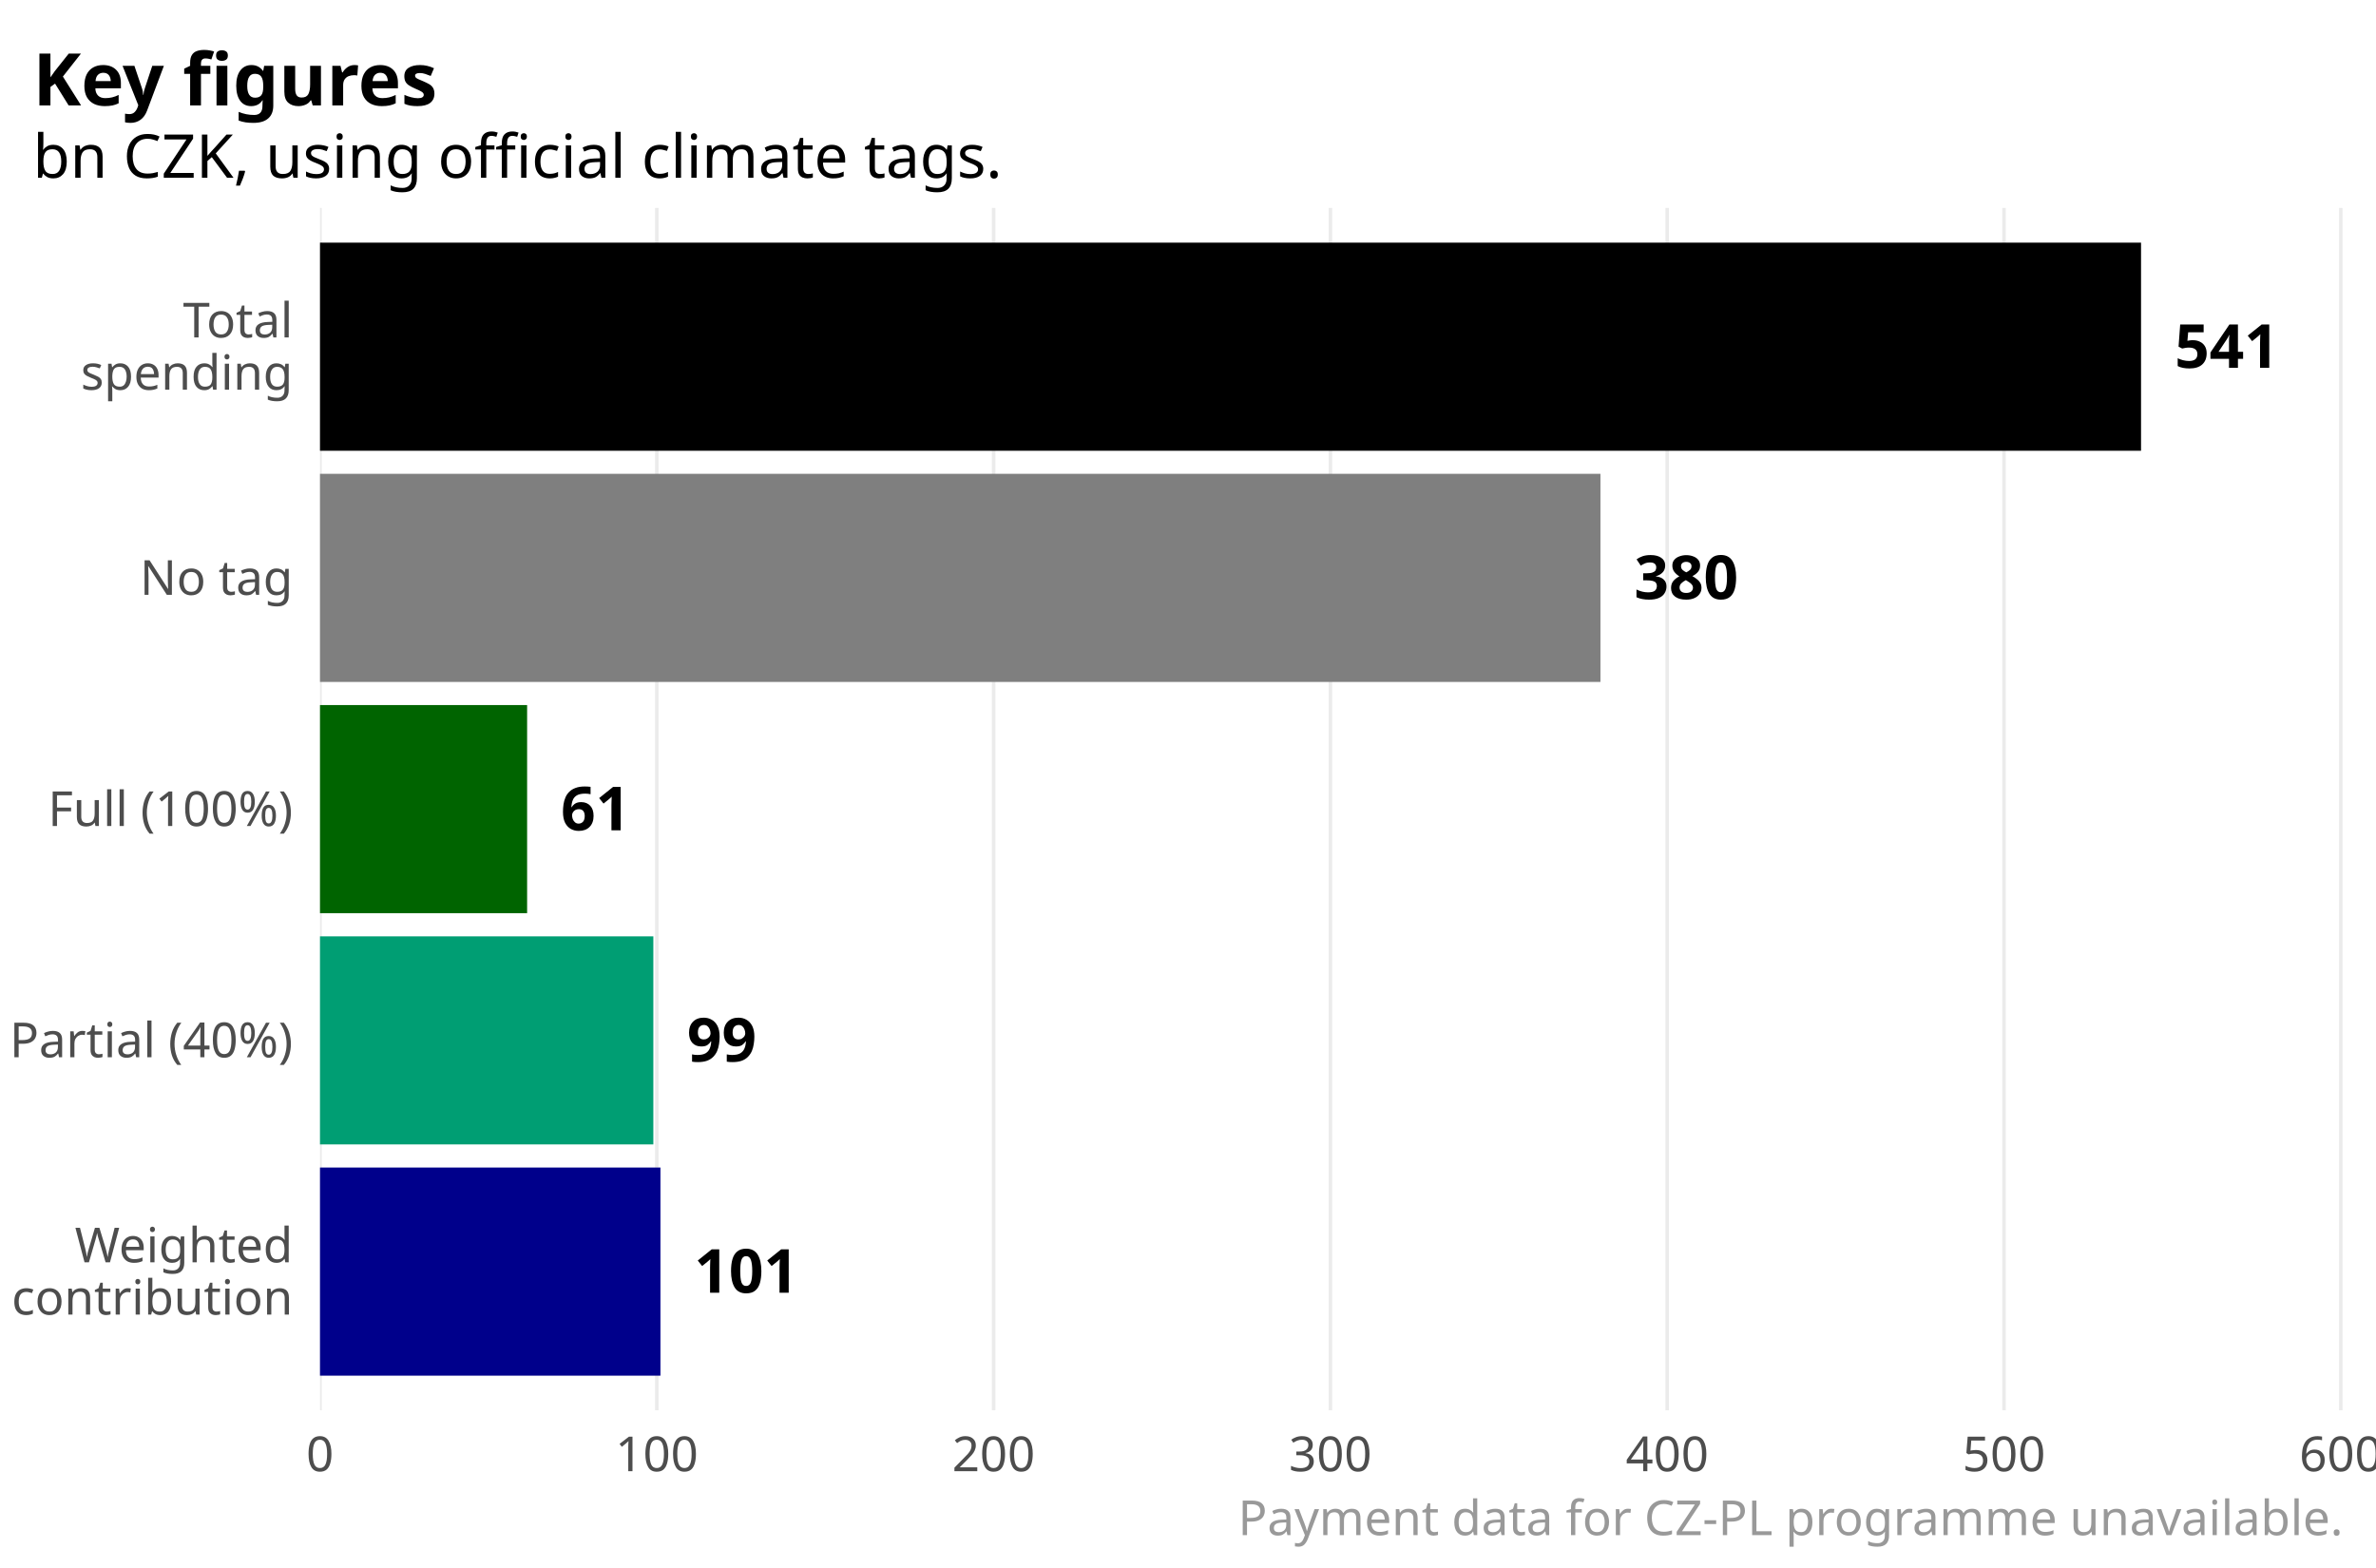
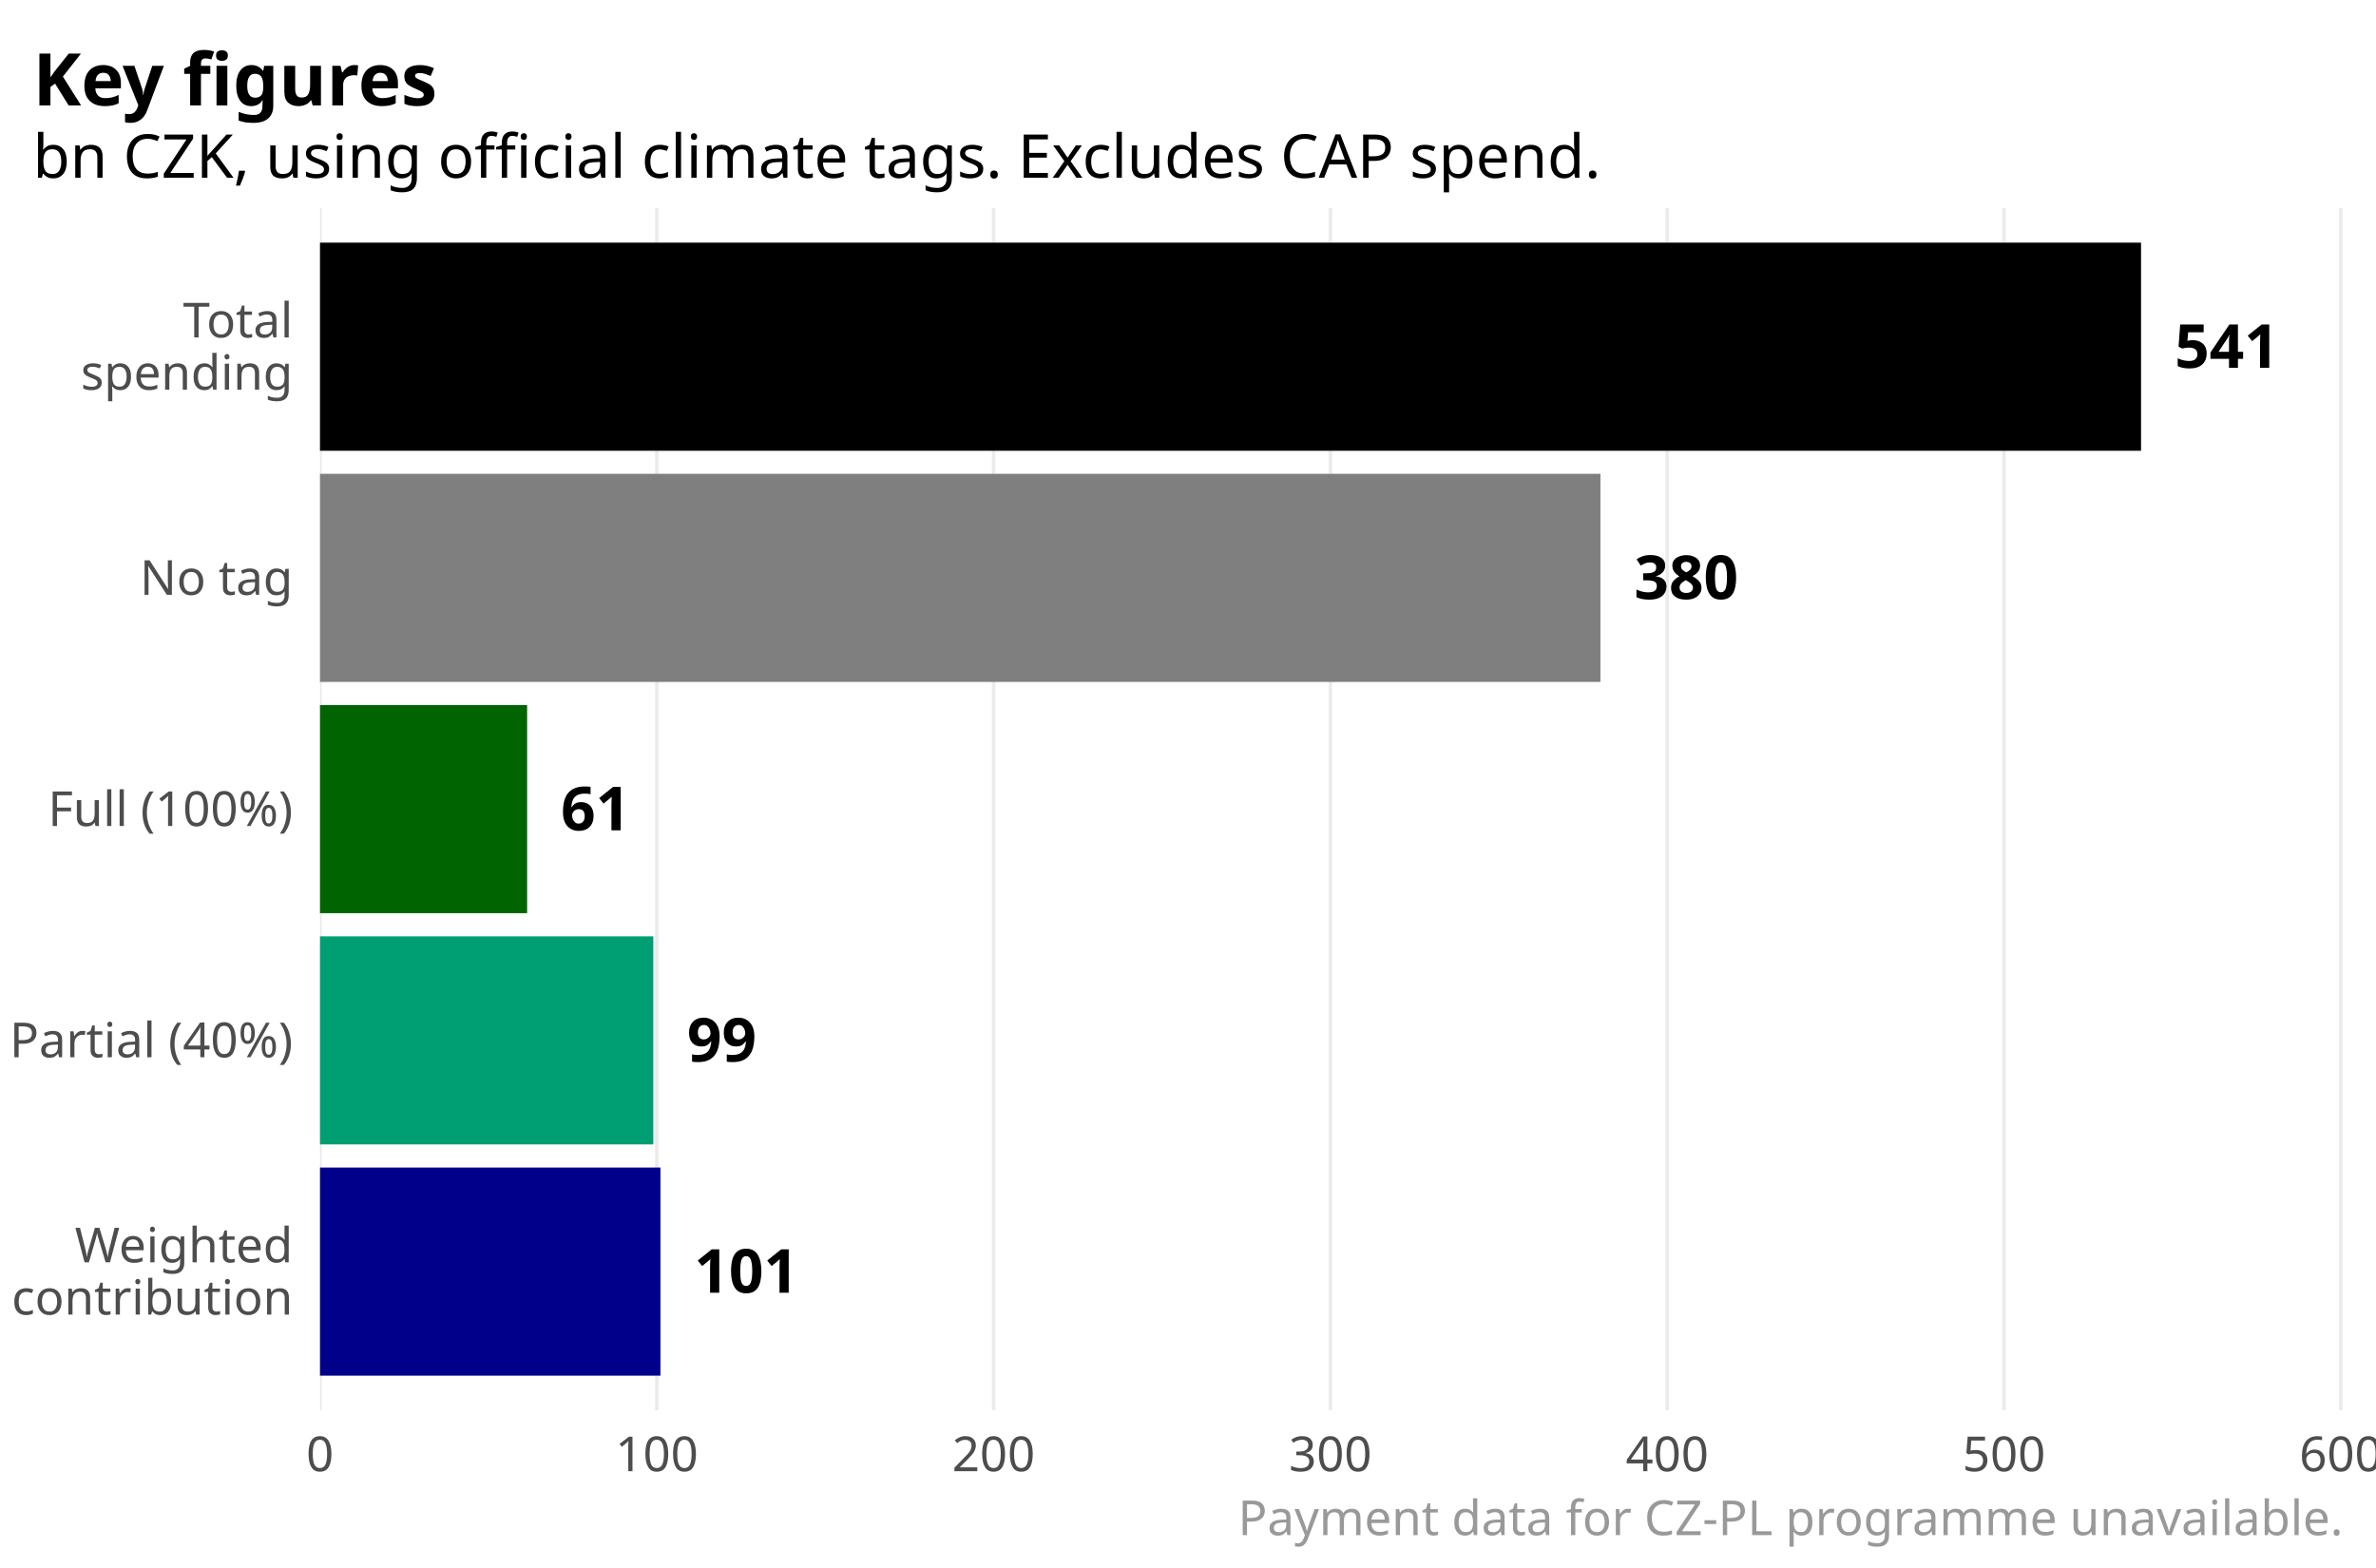
<svg xmlns="http://www.w3.org/2000/svg" class="svglite" width="432.00pt" height="285.12pt" viewBox="0 0 432.00 285.12">
  <defs>
    <style type="text/css">
    .svglite line, .svglite polyline, .svglite polygon, .svglite path, .svglite rect, .svglite circle {
      fill: none;
      stroke: #000000;
      stroke-linecap: round;
      stroke-linejoin: round;
      stroke-miterlimit: 10.00;
    }
    .svglite text {
      white-space: pre;
    }
  </style>
  </defs>
  <rect width="100%" height="100%" style="stroke: none; fill: #FFFFFF;" />
  <defs>
    <clipPath id="cpMC4wMHw0MzIuMDB8MC4wMHwyODUuMTI=">
      <rect x="0.00" y="0.00" width="432.00" height="285.12" />
    </clipPath>
  </defs>
  <g clip-path="url(#cpMC4wMHw0MzIuMDB8MC4wMHwyODUuMTI=)">
</g>
  <defs>
    <clipPath id="cpNTguMTh8NDI2LjAyfDM3LjgxfDI1Ni40NQ==">
      <rect x="58.18" y="37.81" width="367.84" height="218.64" />
    </clipPath>
  </defs>
  <g clip-path="url(#cpNTguMTh8NDI2LjAyfDM3LjgxfDI1Ni40NQ==)">
    <rect x="58.18" y="37.81" width="367.84" height="218.64" style="stroke-width: 1.07; stroke: none; fill: #FFFFFF;" />
    <polyline points="58.18,256.45 58.18,37.81 " style="stroke-width: 0.64; stroke: #EBEBEB; stroke-linecap: butt;" />
    <polyline points="119.42,256.45 119.42,37.81 " style="stroke-width: 0.64; stroke: #EBEBEB; stroke-linecap: butt;" />
    <polyline points="180.66,256.45 180.66,37.81 " style="stroke-width: 0.64; stroke: #EBEBEB; stroke-linecap: butt;" />
    <polyline points="241.89,256.45 241.89,37.81 " style="stroke-width: 0.64; stroke: #EBEBEB; stroke-linecap: butt;" />
    <polyline points="303.13,256.45 303.13,37.81 " style="stroke-width: 0.64; stroke: #EBEBEB; stroke-linecap: butt;" />
    <polyline points="364.37,256.45 364.37,37.81 " style="stroke-width: 0.64; stroke: #EBEBEB; stroke-linecap: butt;" />
    <polyline points="425.60,256.45 425.60,37.81 " style="stroke-width: 0.64; stroke: #EBEBEB; stroke-linecap: butt;" />
    <rect x="58.18" y="128.21" width="37.66" height="37.84" style="stroke-width: 1.07; stroke: none; stroke-linecap: square; stroke-linejoin: miter; fill: #006400;" />
    <rect x="58.18" y="86.16" width="232.81" height="37.84" style="stroke-width: 1.07; stroke: none; stroke-linecap: square; stroke-linejoin: miter; fill: #7F7F7F;" />
    <rect x="58.18" y="170.26" width="60.61" height="37.84" style="stroke-width: 1.07; stroke: none; stroke-linecap: square; stroke-linejoin: miter; fill: #009E73;" />
    <rect x="58.18" y="44.12" width="331.10" height="37.84" style="stroke-width: 1.07; stroke: none; stroke-linecap: square; stroke-linejoin: miter; fill: #000000;" />
    <rect x="58.18" y="212.30" width="61.90" height="37.84" style="stroke-width: 1.07; stroke: none; stroke-linecap: square; stroke-linejoin: miter; fill: #00008B;" />
    <text x="101.97" y="150.98" style="font-size: 11.04px; font-weight: bold; font-family: &quot;IBM Plex Sans&quot;;" textLength="13.23px" lengthAdjust="spacingAndGlyphs">61</text>
    <text x="297.12" y="108.93" style="font-size: 11.04px; font-weight: bold; font-family: &quot;IBM Plex Sans&quot;;" textLength="19.85px" lengthAdjust="spacingAndGlyphs">380</text>
    <text x="124.92" y="193.02" style="font-size: 11.04px; font-weight: bold; font-family: &quot;IBM Plex Sans&quot;;" textLength="13.23px" lengthAdjust="spacingAndGlyphs">99</text>
    <text x="395.40" y="66.89" style="font-size: 11.04px; font-weight: bold; font-family: &quot;IBM Plex Sans&quot;;" textLength="19.85px" lengthAdjust="spacingAndGlyphs">541</text>
    <text x="126.21" y="235.07" style="font-size: 11.04px; font-weight: bold; font-family: &quot;IBM Plex Sans&quot;;" textLength="19.85px" lengthAdjust="spacingAndGlyphs">101</text>
  </g>
  <g clip-path="url(#cpMC4wMHw0MzIuMDB8MC4wMHwyODUuMTI=)">
    <text x="53.25" y="229.54" text-anchor="end" style="font-size: 8.80px;fill: #4D4D4D; font-family: &quot;IBM Plex Sans Condensed&quot;;" textLength="33.95px" lengthAdjust="spacingAndGlyphs">Weighted</text>
    <text x="53.25" y="239.04" text-anchor="end" style="font-size: 8.80px;fill: #4D4D4D; font-family: &quot;IBM Plex Sans Condensed&quot;;" textLength="43.56px" lengthAdjust="spacingAndGlyphs">contribution</text>
    <text x="53.25" y="192.25" text-anchor="end" style="font-size: 8.80px;fill: #4D4D4D; font-family: &quot;IBM Plex Sans Condensed&quot;;" textLength="47.28px" lengthAdjust="spacingAndGlyphs">Partial (40%)</text>
    <text x="53.25" y="150.20" text-anchor="end" style="font-size: 8.80px;fill: #4D4D4D; font-family: &quot;IBM Plex Sans Condensed&quot;;" textLength="42.11px" lengthAdjust="spacingAndGlyphs">Full (100%)</text>
    <text x="53.25" y="108.16" text-anchor="end" style="font-size: 8.80px;fill: #4D4D4D; font-family: &quot;IBM Plex Sans Condensed&quot;;" textLength="23.15px" lengthAdjust="spacingAndGlyphs">No tag</text>
    <text x="53.25" y="61.36" text-anchor="end" style="font-size: 8.80px;fill: #4D4D4D; font-family: &quot;IBM Plex Sans Condensed&quot;;" textLength="18.20px" lengthAdjust="spacingAndGlyphs">Total</text>
    <text x="53.25" y="70.86" text-anchor="end" style="font-size: 8.80px;fill: #4D4D4D; font-family: &quot;IBM Plex Sans Condensed&quot;;" textLength="32.67px" lengthAdjust="spacingAndGlyphs">spending</text>
    <text x="58.18" y="267.52" text-anchor="middle" style="font-size: 8.80px;fill: #4D4D4D; font-family: &quot;IBM Plex Sans Condensed&quot;;" textLength="4.75px" lengthAdjust="spacingAndGlyphs">0</text>
    <text x="119.42" y="267.52" text-anchor="middle" style="font-size: 8.80px;fill: #4D4D4D; font-family: &quot;IBM Plex Sans Condensed&quot;;" textLength="14.26px" lengthAdjust="spacingAndGlyphs">100</text>
    <text x="180.66" y="267.52" text-anchor="middle" style="font-size: 8.80px;fill: #4D4D4D; font-family: &quot;IBM Plex Sans Condensed&quot;;" textLength="14.26px" lengthAdjust="spacingAndGlyphs">200</text>
    <text x="241.89" y="267.52" text-anchor="middle" style="font-size: 8.80px;fill: #4D4D4D; font-family: &quot;IBM Plex Sans Condensed&quot;;" textLength="14.26px" lengthAdjust="spacingAndGlyphs">300</text>
    <text x="303.13" y="267.52" text-anchor="middle" style="font-size: 8.80px;fill: #4D4D4D; font-family: &quot;IBM Plex Sans Condensed&quot;;" textLength="14.26px" lengthAdjust="spacingAndGlyphs">400</text>
    <text x="364.37" y="267.52" text-anchor="middle" style="font-size: 8.80px;fill: #4D4D4D; font-family: &quot;IBM Plex Sans Condensed&quot;;" textLength="14.26px" lengthAdjust="spacingAndGlyphs">500</text>
    <text x="425.60" y="267.52" text-anchor="middle" style="font-size: 8.80px;fill: #4D4D4D; font-family: &quot;IBM Plex Sans Condensed&quot;;" textLength="14.26px" lengthAdjust="spacingAndGlyphs">600</text>
-     <text x="5.98" y="32.33" style="font-size: 11.00px; font-family: &quot;IBM Plex Sans Condensed&quot;;" textLength="152.73px" lengthAdjust="spacingAndGlyphs">bn CZK, using official climate tags.</text>
+     <text x="5.98" y="32.33" style="font-size: 11.00px; font-family: &quot;IBM Plex Sans Condensed&quot;;" textLength="248.72px" lengthAdjust="spacingAndGlyphs">bn CZK, using official climate tags. Excludes CAP spend.</text>
    <text x="5.98" y="19.17" style="font-size: 13.20px; font-weight: bold; font-family: &quot;IBM Plex Sans&quot;;" textLength="69.81px" lengthAdjust="spacingAndGlyphs">Key figures</text>
    <text x="426.02" y="279.14" text-anchor="end" style="font-size: 8.80px;fill: #999999; font-family: &quot;IBM Plex Sans Condensed&quot;;" textLength="173.07px" lengthAdjust="spacingAndGlyphs">Payment data for CZ-PL programme unavailable.</text>
  </g>
</svg>
